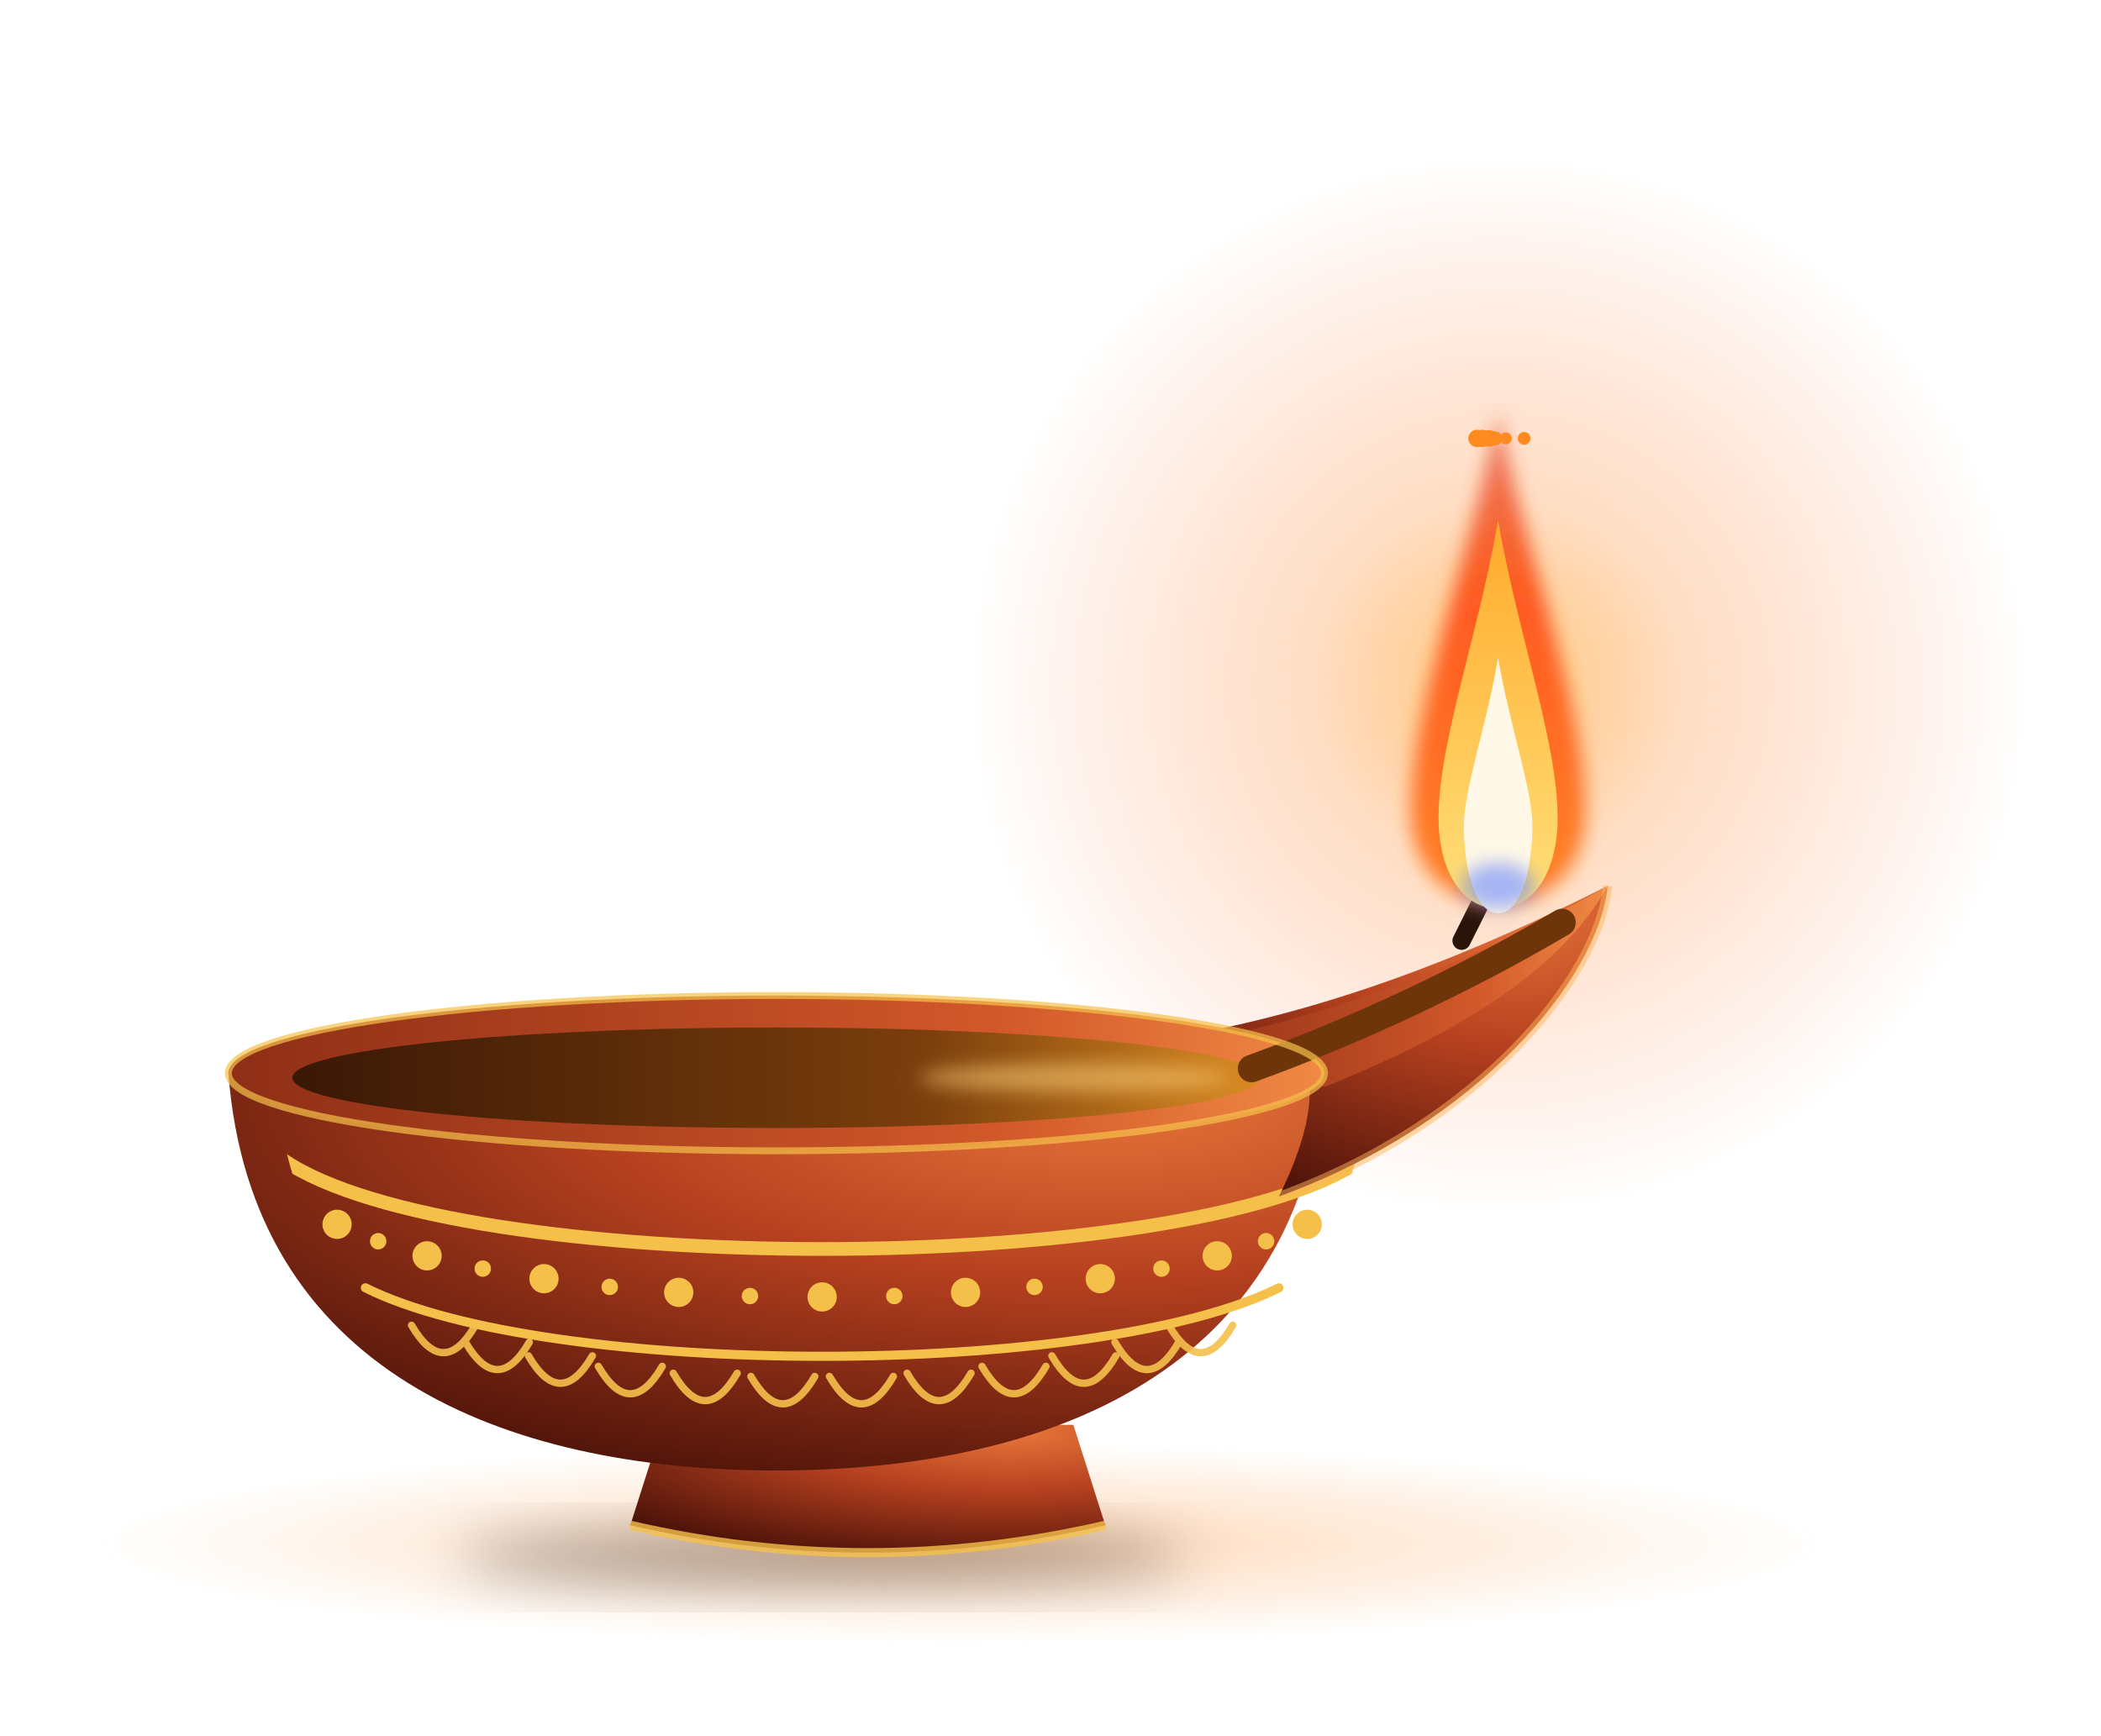
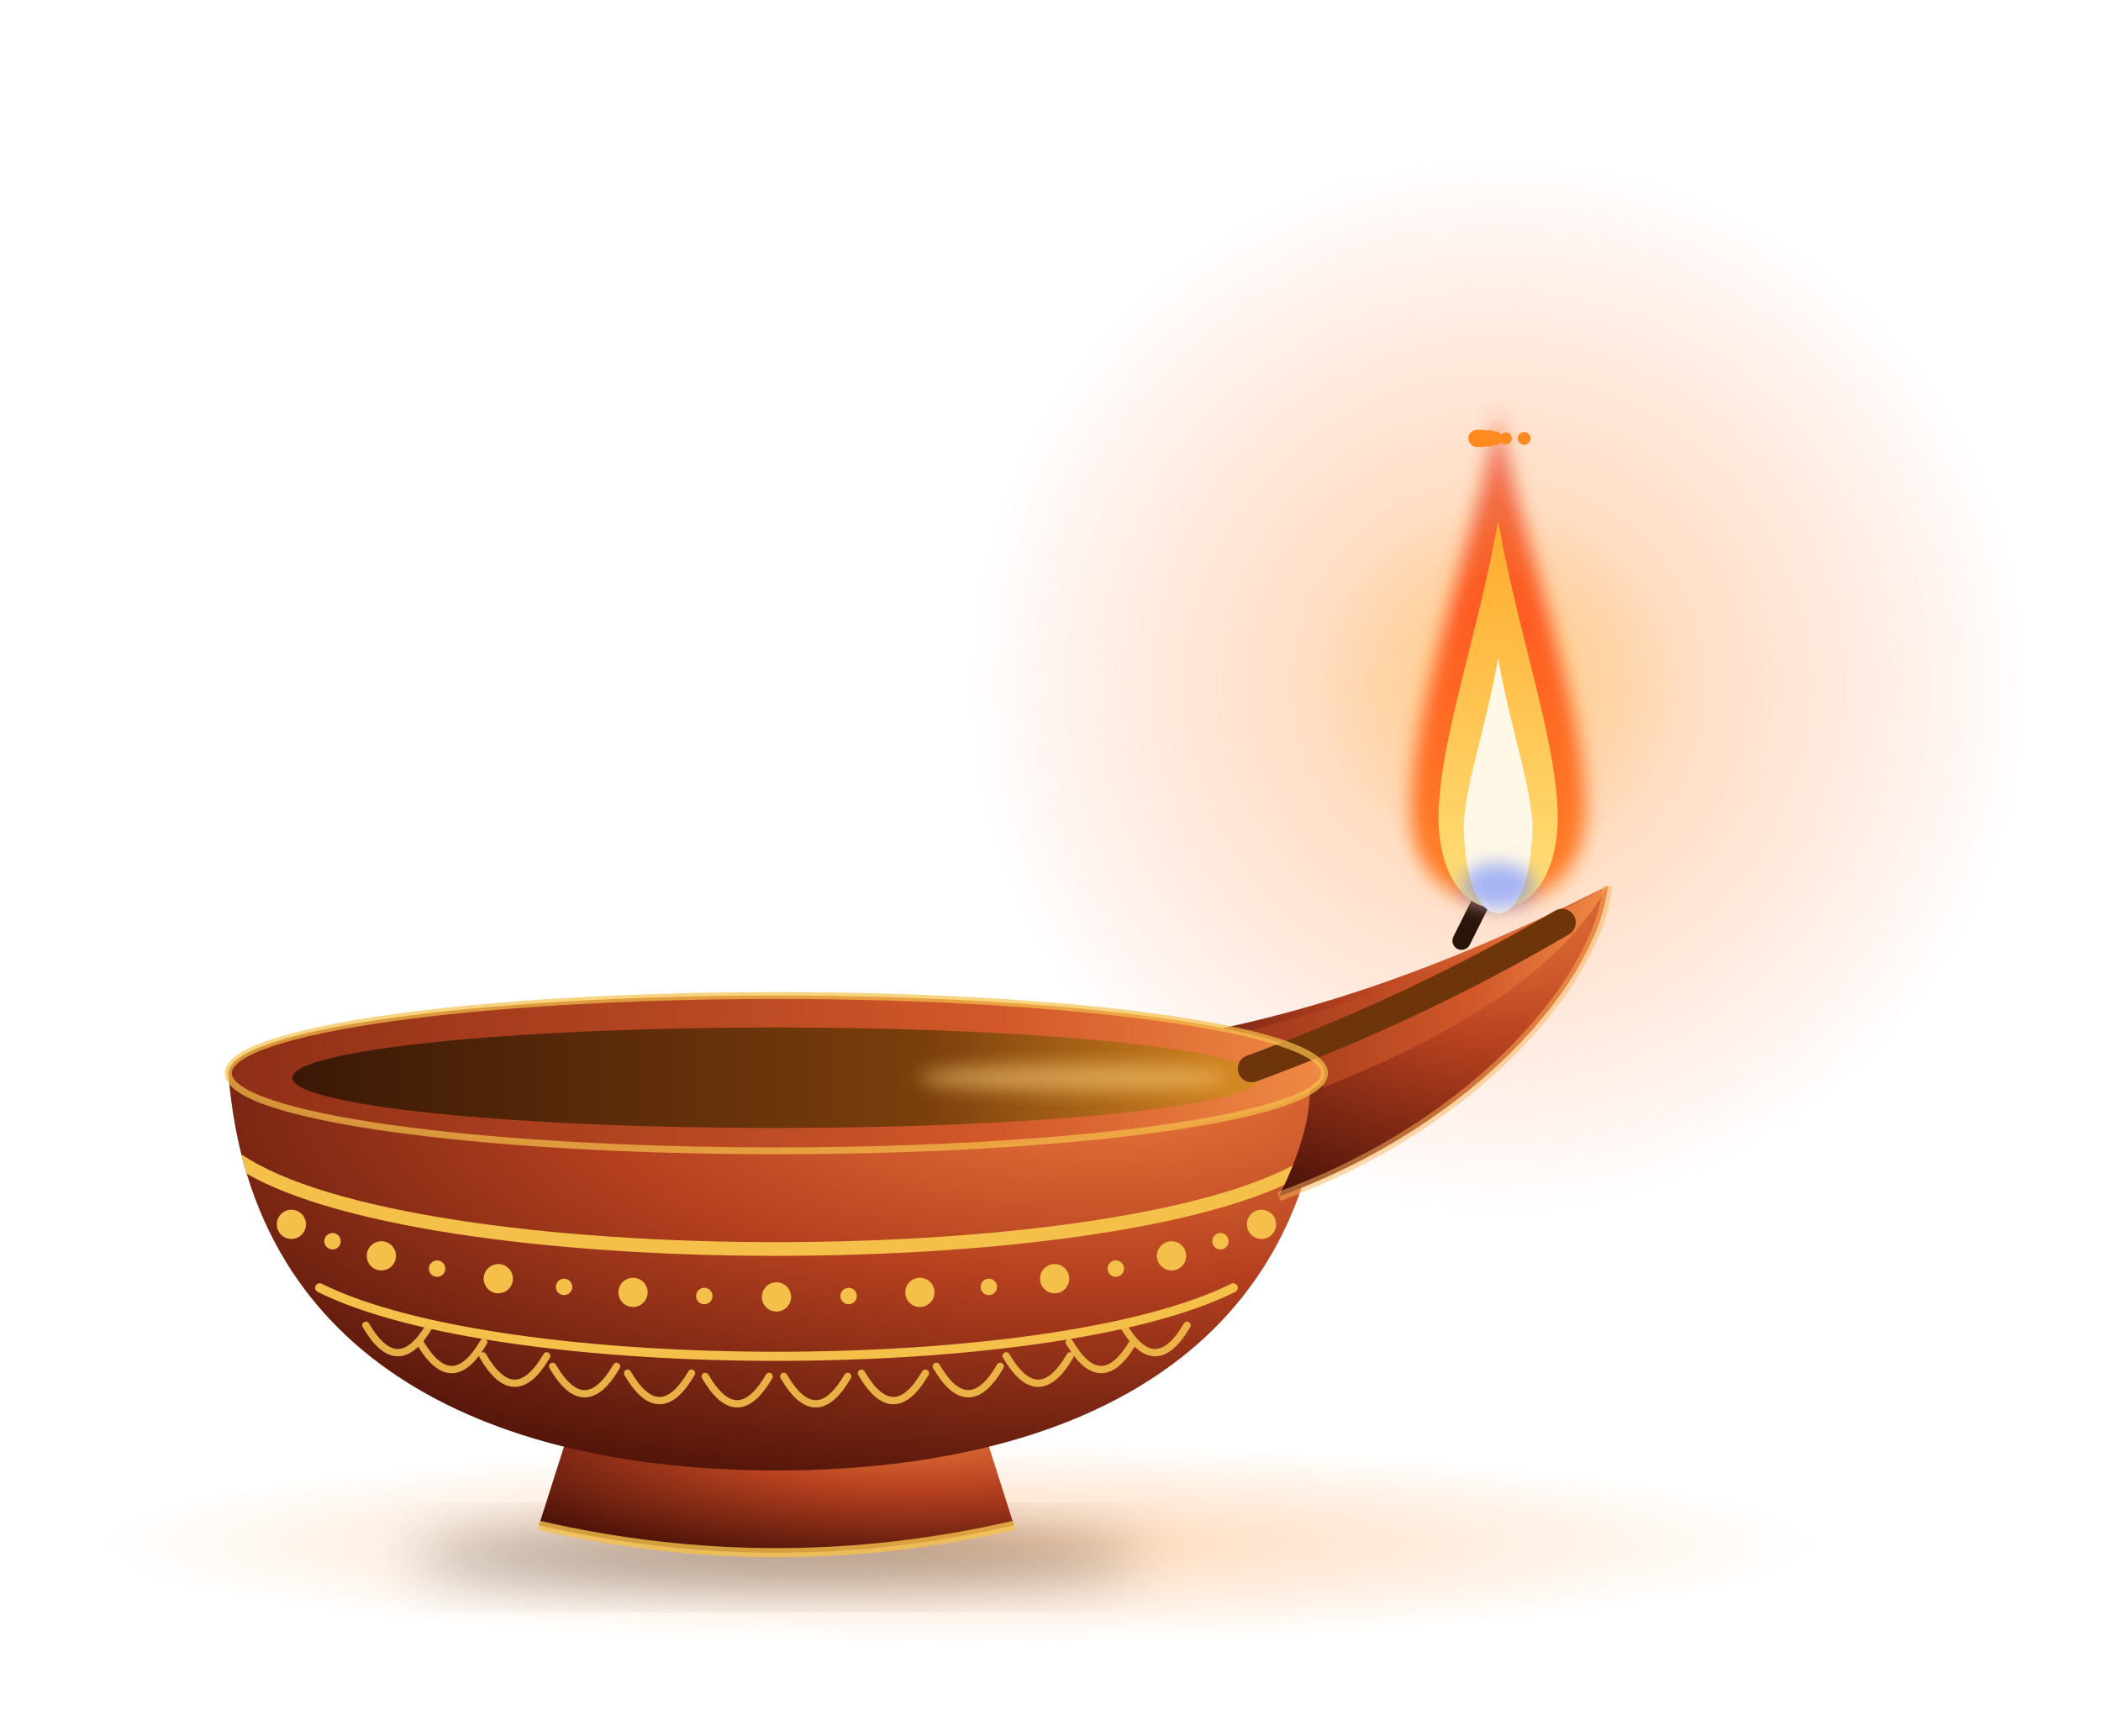
<svg xmlns="http://www.w3.org/2000/svg" viewBox="-10 0 460 380" width="460" height="380">
  <defs>
    <radialGradient id="glow" cx="0.5" cy="0.5" r="0.5">
      <stop offset="0" stop-color="#FFC861" stop-opacity="0.75" />
      <stop offset="0.35" stop-color="#FF8A2B" stop-opacity="0.28" />
      <stop offset="1" stop-color="#FF5A1F" stop-opacity="0" />
    </radialGradient>
    <radialGradient id="clay" cx="0.8" cy="0.05" r="1.05">
      <stop offset="0" stop-color="#E8763A" />
      <stop offset="0.45" stop-color="#B5401F" />
      <stop offset="1" stop-color="#4E1309" />
    </radialGradient>
    <linearGradient id="rim" x1="0" y1="0" x2="1" y2="0">
      <stop offset="0" stop-color="#8E2E16" />
      <stop offset="0.7" stop-color="#D2582A" />
      <stop offset="1" stop-color="#F08A45" />
    </linearGradient>
    <linearGradient id="oil" x1="0" y1="0" x2="1" y2="0">
      <stop offset="0" stop-color="#3A1806" />
      <stop offset="0.65" stop-color="#7A3E0C" />
      <stop offset="1" stop-color="#D98A22" />
    </linearGradient>
    <linearGradient id="flameOuter" x1="0" y1="1" x2="0" y2="0">
      <stop offset="0" stop-color="#FF7A1A" />
      <stop offset="0.6" stop-color="#FF4E12" />
      <stop offset="1" stop-color="#E0300A" stop-opacity="0.6" />
    </linearGradient>
    <linearGradient id="flameMid" x1="0" y1="1" x2="0" y2="0">
      <stop offset="0" stop-color="#FFE07A" />
      <stop offset="1" stop-color="#FFAA2B" />
    </linearGradient>
    <radialGradient id="pool" cx="0.5" cy="0.5" r="0.5">
      <stop offset="0" stop-color="#FF8A2B" stop-opacity="0.35" />
      <stop offset="1" stop-color="#FF8A2B" stop-opacity="0" />
    </radialGradient>
    <filter id="soft" x="-50%" y="-50%" width="200%" height="200%">
      <feGaussianBlur stdDeviation="2" />
    </filter>
    <filter id="blur6" x="-50%" y="-50%" width="200%" height="200%">
      <feGaussianBlur stdDeviation="6" />
    </filter>
    <clipPath id="bowlClip">
      <path d="M60,235 C65,300 120,322 180,322 C240,322 295,300 300,235 Z" />
    </clipPath>
  </defs>
  <g id="light">
    <ellipse cx="200" cy="338" rx="190" ry="22" fill="url(#pool)">
      <animate attributeName="opacity" values="1;0.82;0.97;0.78;1;0.88;1" dur="1.7s" repeatCount="indefinite" />
    </ellipse>
    <circle cx="318" cy="150" r="115" fill="url(#glow)">
      <animate attributeName="r" values="115;104;118;100;115" dur="1.7s" repeatCount="indefinite" />
      <animate attributeName="opacity" values="1;0.82;0.97;0.78;1;0.88;1" dur="1.7s" repeatCount="indefinite" />
    </circle>
  </g>
  <g id="diya" transform="translate(-20,0)">
-     <ellipse cx="190" cy="341" rx="80" ry="6" fill="#000" opacity="0.35" filter="url(#blur6)" />
-     <path d="M155,312 L148,334 Q200,346 252,334 L245,312 Z" fill="url(#clay)" />
-     <path d="M148,334 Q200,346 252,334" fill="none" stroke="#F5C04A" stroke-width="2" opacity="0.8" />
+     <ellipse cx="180" cy="341" rx="80" ry="6" fill="#000" opacity="0.35" filter="url(#blur6)" />
+     <path d="M135,312 L128,334 Q180,346 232,334 L225,312 Z" fill="url(#clay)" />
+     <path d="M128,334 Q180,346 232,334" fill="none" stroke="#F5C04A" stroke-width="2" opacity="0.8" />
    <path d="M60,235 C65,300 120,322 180,322 C240,322 295,300 300,235 Z" fill="url(#clay)" />
-     <g clip-path="url(#bowlClip)" transform="translate(10,0)">
+     <g clip-path="url(#bowlClip)">
      <g fill="none" stroke="#F5C04A" stroke-linecap="round">
        <path d="M62,254 C100,280 260,280 298,254" stroke-width="3" />
        <path d="M80,282 C120,302 240,302 280,282" stroke-width="2" />
        <g stroke-width="1.6" opacity="0.9">
          <path d="M90.1,290.2 Q97.1,302.2 104.1,290.2" />
          <path d="M101.9,293.9 Q108.9,305.9 115.9,293.9" />
          <path d="M115.7,296.9 Q122.7,308.9 129.7,296.9" />
          <path d="M131.0,299.2 Q138.0,311.2 145.0,299.2" />
          <path d="M147.4,300.7 Q154.4,312.7 161.4,300.7" />
          <path d="M164.4,301.4 Q171.4,313.4 178.4,301.4" />
          <path d="M181.6,301.4 Q188.6,313.4 195.6,301.4" />
          <path d="M198.6,300.7 Q205.6,312.7 212.6,300.7" />
          <path d="M215.0,299.2 Q222.0,311.2 229.0,299.2" />
          <path d="M230.3,296.9 Q237.3,308.9 244.3,296.9" />
          <path d="M244.1,293.9 Q251.1,305.9 258.1,293.9" />
          <path d="M255.9,290.2 Q262.9,302.2 269.9,290.2" />
        </g>
      </g>
      <g fill="#F5C04A">
        <circle cx="73.8" cy="268.1" r="3.2" />
        <circle cx="82.8" cy="271.8" r="1.8" />
        <circle cx="93.5" cy="275.0" r="3.2" />
        <circle cx="105.7" cy="277.8" r="1.8" />
        <circle cx="119.1" cy="280.0" r="3.2" />
        <circle cx="133.5" cy="281.8" r="1.8" />
        <circle cx="148.6" cy="283.0" r="3.2" />
        <circle cx="164.2" cy="283.8" r="1.8" />
        <circle cx="180.0" cy="284.0" r="3.2" />
        <circle cx="195.8" cy="283.8" r="1.8" />
        <circle cx="211.4" cy="283.0" r="3.2" />
        <circle cx="226.5" cy="281.8" r="1.8" />
        <circle cx="240.9" cy="280.0" r="3.2" />
        <circle cx="254.3" cy="277.8" r="1.8" />
        <circle cx="266.5" cy="275.0" r="3.2" />
        <circle cx="277.2" cy="271.8" r="1.8" />
        <circle cx="286.2" cy="268.1" r="3.2" />
      </g>
    </g>
    <path d="M262,228 C302,222 336,207 362,194 C360,214 334,246 290,262 C296,250 298,240 296,234 Z" fill="url(#clay)" />
    <path d="M266,229 C304,223 337,208 362,194 C352,212 330,226 300,238 Z" fill="url(#rim)" />
    <ellipse cx="180" cy="235" rx="120" ry="17" fill="url(#rim)" />
    <ellipse cx="180" cy="236" rx="106" ry="11" fill="url(#oil)" />
    <path d="M284,234 C306,226 330,215 352,202" fill="none" stroke="#6E340A" stroke-width="6" stroke-linecap="round" />
    <ellipse cx="245" cy="236" rx="34" ry="3" fill="#FFD27A" opacity="0.55" filter="url(#soft)">
      <animate attributeName="opacity" values="0.55;0.35;0.6;0.3;0.55" dur="1.7s" repeatCount="indefinite" />
    </ellipse>
    <ellipse cx="180" cy="235" rx="120" ry="17" fill="none" stroke="#F5C04A" stroke-width="1.5" opacity="0.7" />
    <path d="M290,262 C334,246 360,214 362,194" fill="none" stroke="#FFB45A" stroke-width="2" opacity="0.5">
      <animate attributeName="opacity" values="0.5;0.3;0.55;0.25;0.5" dur="1.7s" repeatCount="indefinite" />
    </path>
    <path d="M330,206 L338,190" stroke="#2A140A" stroke-width="4" stroke-linecap="round" />
    <circle cx="338" cy="190" r="2.4" fill="#FF6A1A" />
  </g>
  <g id="flame" transform="translate(318,188)">
    <g>
      <animateTransform attributeName="transform" type="rotate" values="0;3;-2;4;-3;0" dur="3.1s" repeatCount="indefinite" calcMode="spline" keySplines="0.45 0 0.55 1;0.45 0 0.55 1;0.45 0 0.55 1;0.45 0 0.55 1;0.45 0 0.55 1" />
      <g>
        <animateTransform attributeName="transform" type="scale" values="1 1;0.97 1.06;1.02 0.95;0.98 1.04;1 1" dur="0.9s" repeatCount="indefinite" />
        <g fill="url(#flameOuter)" filter="url(#soft)" opacity="0.9">
          <path d="M0.0,-98.0 C6.6,-63.7 19.9,-31.4 19.0,-8.0 C18.1,4.0 9.5,10.0 0,10.0 C-9.5,10.0 -18.1,4.0 -19.0,-8.0 C-19.9,-31.4 -6.6,-63.7 0.0,-98.0Z">
            <animate attributeName="d" dur="1.3s" repeatCount="indefinite" calcMode="spline" keySplines="0.45 0 0.55 1;0.45 0 0.55 1;0.45 0 0.55 1;0.45 0 0.55 1;0.45 0 0.55 1;0.45 0 0.55 1" values="M0.0,-98.0 C6.6,-63.7 19.9,-31.4 19.0,-8.0 C18.1,4.0 9.5,10.0 0,10.0 C-9.5,10.0 -18.1,4.0 -19.0,-8.0 C-19.9,-31.4 -6.6,-63.7 0.0,-98.0Z;M5.0,-104.9 C9.3,-68.2 19.0,-33.6 18.1,-8.0 C17.1,4.0 9.0,10.0 0,10.0 C-9.0,10.0 -17.1,4.0 -18.1,-8.0 C-19.0,-33.6 -3.3,-68.2 5.0,-104.9Z;M-3.0,-93.1 C5.1,-60.5 20.7,-29.8 19.8,-8.0 C18.8,4.0 9.9,10.0 0,10.0 C-9.9,10.0 -18.8,4.0 -19.8,-8.0 C-20.7,-29.8 -8.7,-60.5 -3.0,-93.1Z;M-6.0,-102.9 C2.8,-66.9 19.2,-32.9 18.2,-8.0 C17.3,4.0 9.1,10.0 0,10.0 C-9.1,10.0 -17.3,4.0 -18.2,-8.0 C-19.2,-32.9 -10.0,-66.9 -6.0,-102.9Z;M4.0,-91.1 C9.2,-59.2 20.5,-29.2 19.6,-8.0 C18.6,4.0 9.8,10.0 0,10.0 C-9.8,10.0 -18.6,4.0 -19.6,-8.0 C-20.5,-29.2 -4.4,-59.2 4.0,-91.1Z;M1.0,-100.0 C7.1,-65.0 19.6,-32.0 18.6,-8.0 C17.7,4.0 9.3,10.0 0,10.0 C-9.3,10.0 -17.7,4.0 -18.6,-8.0 C-19.6,-32.0 -5.9,-65.0 1.0,-100.0Z;M0.0,-98.0 C6.6,-63.7 19.9,-31.4 19.0,-8.0 C18.1,4.0 9.5,10.0 0,10.0 C-9.5,10.0 -18.1,4.0 -19.0,-8.0 C-19.9,-31.4 -6.6,-63.7 0.0,-98.0Z" />
          </path>
        </g>
        <g fill="url(#flameMid)">
          <path d="M0.0,-74.0 C4.5,-48.1 13.7,-23.7 13.0,-7.0 C12.3,5.0 6.5,11.0 0,11.0 C-6.5,11.0 -12.3,5.0 -13.0,-7.0 C-13.7,-23.7 -4.5,-48.1 0.0,-74.0Z">
            <animate attributeName="d" dur="1.3s" repeatCount="indefinite" calcMode="spline" keySplines="0.45 0 0.55 1;0.45 0 0.55 1;0.45 0 0.55 1;0.45 0 0.55 1;0.45 0 0.55 1;0.45 0 0.55 1" values="M0.0,-74.0 C4.5,-48.1 13.7,-23.7 13.0,-7.0 C12.3,5.0 6.5,11.0 0,11.0 C-6.5,11.0 -12.3,5.0 -13.0,-7.0 C-13.7,-23.7 -4.5,-48.1 0.0,-74.0Z;M3.8,-79.2 C6.6,-51.5 13.0,-25.3 12.3,-7.0 C11.7,5.0 6.2,11.0 0,11.0 C-6.2,11.0 -11.7,5.0 -12.3,-7.0 C-13.0,-25.3 -2.1,-51.5 3.8,-79.2Z;M-2.2,-70.3 C3.4,-45.7 14.2,-22.5 13.5,-7.0 C12.8,5.0 6.8,11.0 0,11.0 C-6.8,11.0 -12.8,5.0 -13.5,-7.0 C-14.2,-22.5 -6.1,-45.7 -2.2,-70.3Z;M-4.5,-77.7 C1.7,-50.5 13.1,-24.9 12.5,-7.0 C11.9,5.0 6.2,11.0 0,11.0 C-6.2,11.0 -11.9,5.0 -12.5,-7.0 C-13.1,-24.9 -7.1,-50.5 -4.5,-77.7Z;M3.0,-68.8 C6.5,-44.7 14.1,-22.0 13.4,-7.0 C12.7,5.0 6.7,11.0 0,11.0 C-6.7,11.0 -12.7,5.0 -13.4,-7.0 C-14.1,-22.0 -2.9,-44.7 3.0,-68.8Z;M0.8,-75.5 C4.9,-49.1 13.4,-24.2 12.7,-7.0 C12.1,5.0 6.4,11.0 0,11.0 C-6.4,11.0 -12.1,5.0 -12.7,-7.0 C-13.4,-24.2 -4.0,-49.1 0.8,-75.5Z;M0.0,-74.0 C4.5,-48.1 13.7,-23.7 13.0,-7.0 C12.3,5.0 6.5,11.0 0,11.0 C-6.5,11.0 -12.3,5.0 -13.0,-7.0 C-13.7,-23.7 -4.5,-48.1 0.0,-74.0Z" />
          </path>
        </g>
        <g fill="#FFF8E6">
          <path d="M0.0,-44.0 C2.6,-28.6 7.9,-14.1 7.5,-6.0 C7.1,6.0 3.8,12.0 0,12.0 C-3.8,12.0 -7.1,6.0 -7.5,-6.0 C-7.9,-14.1 -2.6,-28.6 0.0,-44.0Z">
            <animate attributeName="d" dur="1.3s" repeatCount="indefinite" calcMode="spline" keySplines="0.45 0 0.55 1;0.45 0 0.55 1;0.45 0 0.55 1;0.45 0 0.55 1;0.45 0 0.55 1;0.45 0 0.55 1" values="M0.0,-44.0 C2.6,-28.6 7.9,-14.1 7.5,-6.0 C7.1,6.0 3.8,12.0 0,12.0 C-3.8,12.0 -7.1,6.0 -7.5,-6.0 C-7.9,-14.1 -2.6,-28.6 0.0,-44.0Z;M2.2,-47.1 C3.8,-30.6 7.5,-15.1 7.1,-6.0 C6.8,6.0 3.6,12.0 0,12.0 C-3.6,12.0 -6.8,6.0 -7.1,-6.0 C-7.5,-15.1 -1.1,-30.6 2.2,-47.1Z;M-1.4,-41.8 C1.9,-27.2 8.2,-13.4 7.8,-6.0 C7.4,6.0 3.9,12.0 0,12.0 C-3.9,12.0 -7.4,6.0 -7.8,-6.0 C-8.2,-13.4 -3.5,-27.2 -1.4,-41.8Z;M-2.7,-46.2 C0.9,-30.0 7.6,-14.8 7.2,-6.0 C6.8,6.0 3.6,12.0 0,12.0 C-3.6,12.0 -6.8,6.0 -7.2,-6.0 C-7.6,-14.8 -4.1,-30.0 -2.7,-46.2Z;M1.8,-40.9 C3.8,-26.6 8.1,-13.1 7.7,-6.0 C7.3,6.0 3.9,12.0 0,12.0 C-3.9,12.0 -7.3,6.0 -7.7,-6.0 C-8.1,-13.1 -1.6,-26.6 1.8,-40.9Z;M0.5,-44.9 C2.8,-29.2 7.7,-14.4 7.3,-6.0 C7.0,6.0 3.7,12.0 0,12.0 C-3.7,12.0 -7.0,6.0 -7.3,-6.0 C-7.7,-14.4 -2.3,-29.2 0.5,-44.9Z;M0.0,-44.0 C2.6,-28.6 7.9,-14.1 7.5,-6.0 C7.1,6.0 3.8,12.0 0,12.0 C-3.8,12.0 -7.1,6.0 -7.5,-6.0 C-7.9,-14.1 -2.6,-28.6 0.0,-44.0Z" />
          </path>
        </g>
        <ellipse cx="0" cy="6" rx="8" ry="5" fill="#5B7CFF" opacity="0.55" filter="url(#soft)" />
      </g>
    </g>
  </g>
  <g id="sparks">
    <circle cx="315.9" cy="96" r="1.8" fill="#FF8A1F">
      <animate attributeName="cy" from="100" to="10" dur="3.57s" begin="-0.26s" repeatCount="indefinite" />
      <animate attributeName="cx" values="315.9;307.5;294.9" dur="3.57s" begin="-0.26s" repeatCount="indefinite" />
      <animate attributeName="opacity" values="0;1;0.8;0" keyTimes="0;0.1;0.6;1" dur="3.57s" begin="-0.26s" repeatCount="indefinite" />
    </circle>
    <circle cx="316.4" cy="96" r="1.7" fill="#FF8A1F">
      <animate attributeName="cy" from="100" to="10" dur="3.31s" begin="-0.12s" repeatCount="indefinite" />
      <animate attributeName="cx" values="316.4;305.8;289.9" dur="3.31s" begin="-0.12s" repeatCount="indefinite" />
      <animate attributeName="opacity" values="0;1;0.8;0" keyTimes="0;0.1;0.6;1" dur="3.31s" begin="-0.12s" repeatCount="indefinite" />
    </circle>
    <circle cx="312.8" cy="96" r="1.3" fill="#FF8A1F">
      <animate attributeName="cy" from="100" to="10" dur="3.16s" begin="-2.62s" repeatCount="indefinite" />
      <animate attributeName="cx" values="312.8;303.0;288.3" dur="3.16s" begin="-2.62s" repeatCount="indefinite" />
      <animate attributeName="opacity" values="0;1;0.8;0" keyTimes="0;0.1;0.6;1" dur="3.16s" begin="-2.62s" repeatCount="indefinite" />
    </circle>
    <circle cx="314.7" cy="96" r="1.7" fill="#FF8A1F">
      <animate attributeName="cy" from="100" to="10" dur="4.11s" begin="-2.37s" repeatCount="indefinite" />
      <animate attributeName="cx" values="314.7;317.7;322.3" dur="4.11s" begin="-2.37s" repeatCount="indefinite" />
      <animate attributeName="opacity" values="0;1;0.8;0" keyTimes="0;0.1;0.6;1" dur="4.11s" begin="-2.37s" repeatCount="indefinite" />
    </circle>
    <circle cx="323.7" cy="96" r="1.4" fill="#FF8A1F">
      <animate attributeName="cy" from="100" to="10" dur="3.95s" begin="-1.14s" repeatCount="indefinite" />
      <animate attributeName="cx" values="323.7;312.8;296.5" dur="3.95s" begin="-1.14s" repeatCount="indefinite" />
      <animate attributeName="opacity" values="0;1;0.8;0" keyTimes="0;0.1;0.6;1" dur="3.95s" begin="-1.14s" repeatCount="indefinite" />
    </circle>
    <circle cx="313.4" cy="96" r="1.9" fill="#FF8A1F">
      <animate attributeName="cy" from="100" to="10" dur="3.87s" begin="-0.70s" repeatCount="indefinite" />
      <animate attributeName="cx" values="313.4;308.8;301.9" dur="3.87s" begin="-0.70s" repeatCount="indefinite" />
      <animate attributeName="opacity" values="0;1;0.8;0" keyTimes="0;0.1;0.6;1" dur="3.87s" begin="-0.70s" repeatCount="indefinite" />
    </circle>
    <circle cx="319.7" cy="96" r="1.3" fill="#FF8A1F">
      <animate attributeName="cy" from="100" to="10" dur="3.39s" begin="-0.21s" repeatCount="indefinite" />
      <animate attributeName="cx" values="319.7;316.6;312.0" dur="3.39s" begin="-0.21s" repeatCount="indefinite" />
      <animate attributeName="opacity" values="0;1;0.8;0" keyTimes="0;0.1;0.6;1" dur="3.39s" begin="-0.21s" repeatCount="indefinite" />
    </circle>
    <circle cx="314.5" cy="96" r="1.9" fill="#FF8A1F">
      <animate attributeName="cy" from="100" to="10" dur="3.17s" begin="-1.00s" repeatCount="indefinite" />
      <animate attributeName="cx" values="314.5;318.8;325.3" dur="3.17s" begin="-1.00s" repeatCount="indefinite" />
      <animate attributeName="opacity" values="0;1;0.8;0" keyTimes="0;0.1;0.6;1" dur="3.17s" begin="-1.00s" repeatCount="indefinite" />
    </circle>
    <circle cx="317.4" cy="96" r="1.5" fill="#FF8A1F">
      <animate attributeName="cy" from="100" to="10" dur="3.83s" begin="-2.68s" repeatCount="indefinite" />
      <animate attributeName="cx" values="317.4;312.6;305.4" dur="3.83s" begin="-2.68s" repeatCount="indefinite" />
      <animate attributeName="opacity" values="0;1;0.8;0" keyTimes="0;0.1;0.6;1" dur="3.83s" begin="-2.68s" repeatCount="indefinite" />
    </circle>
  </g>
</svg>
